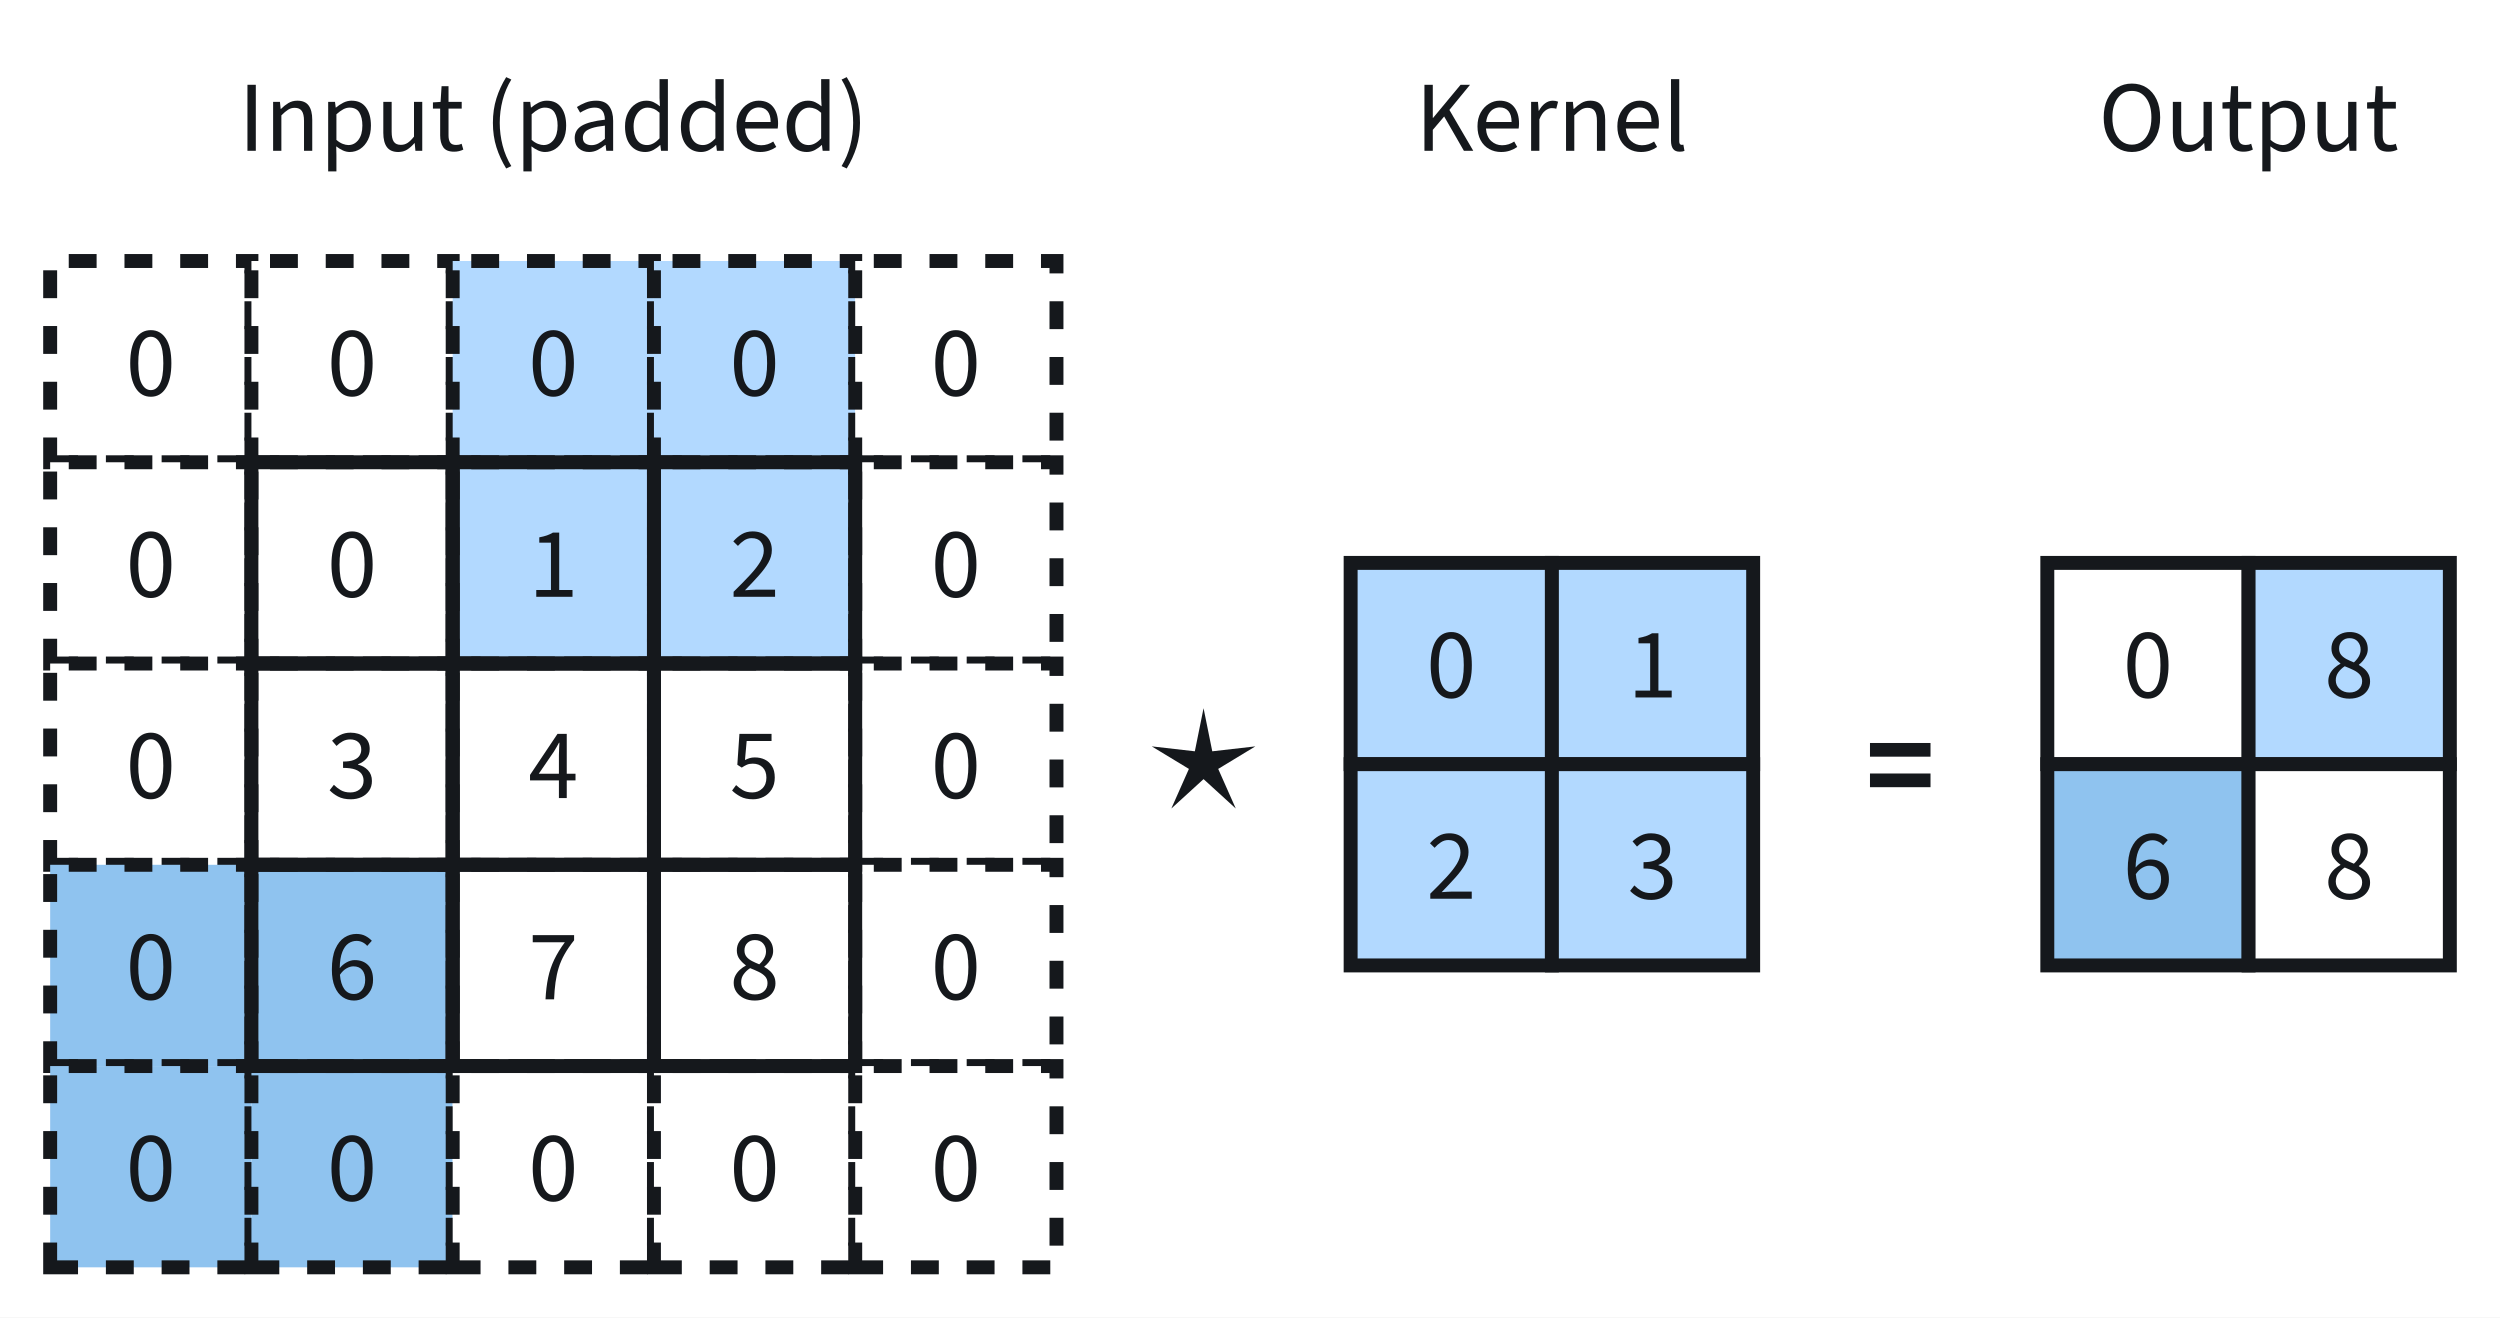
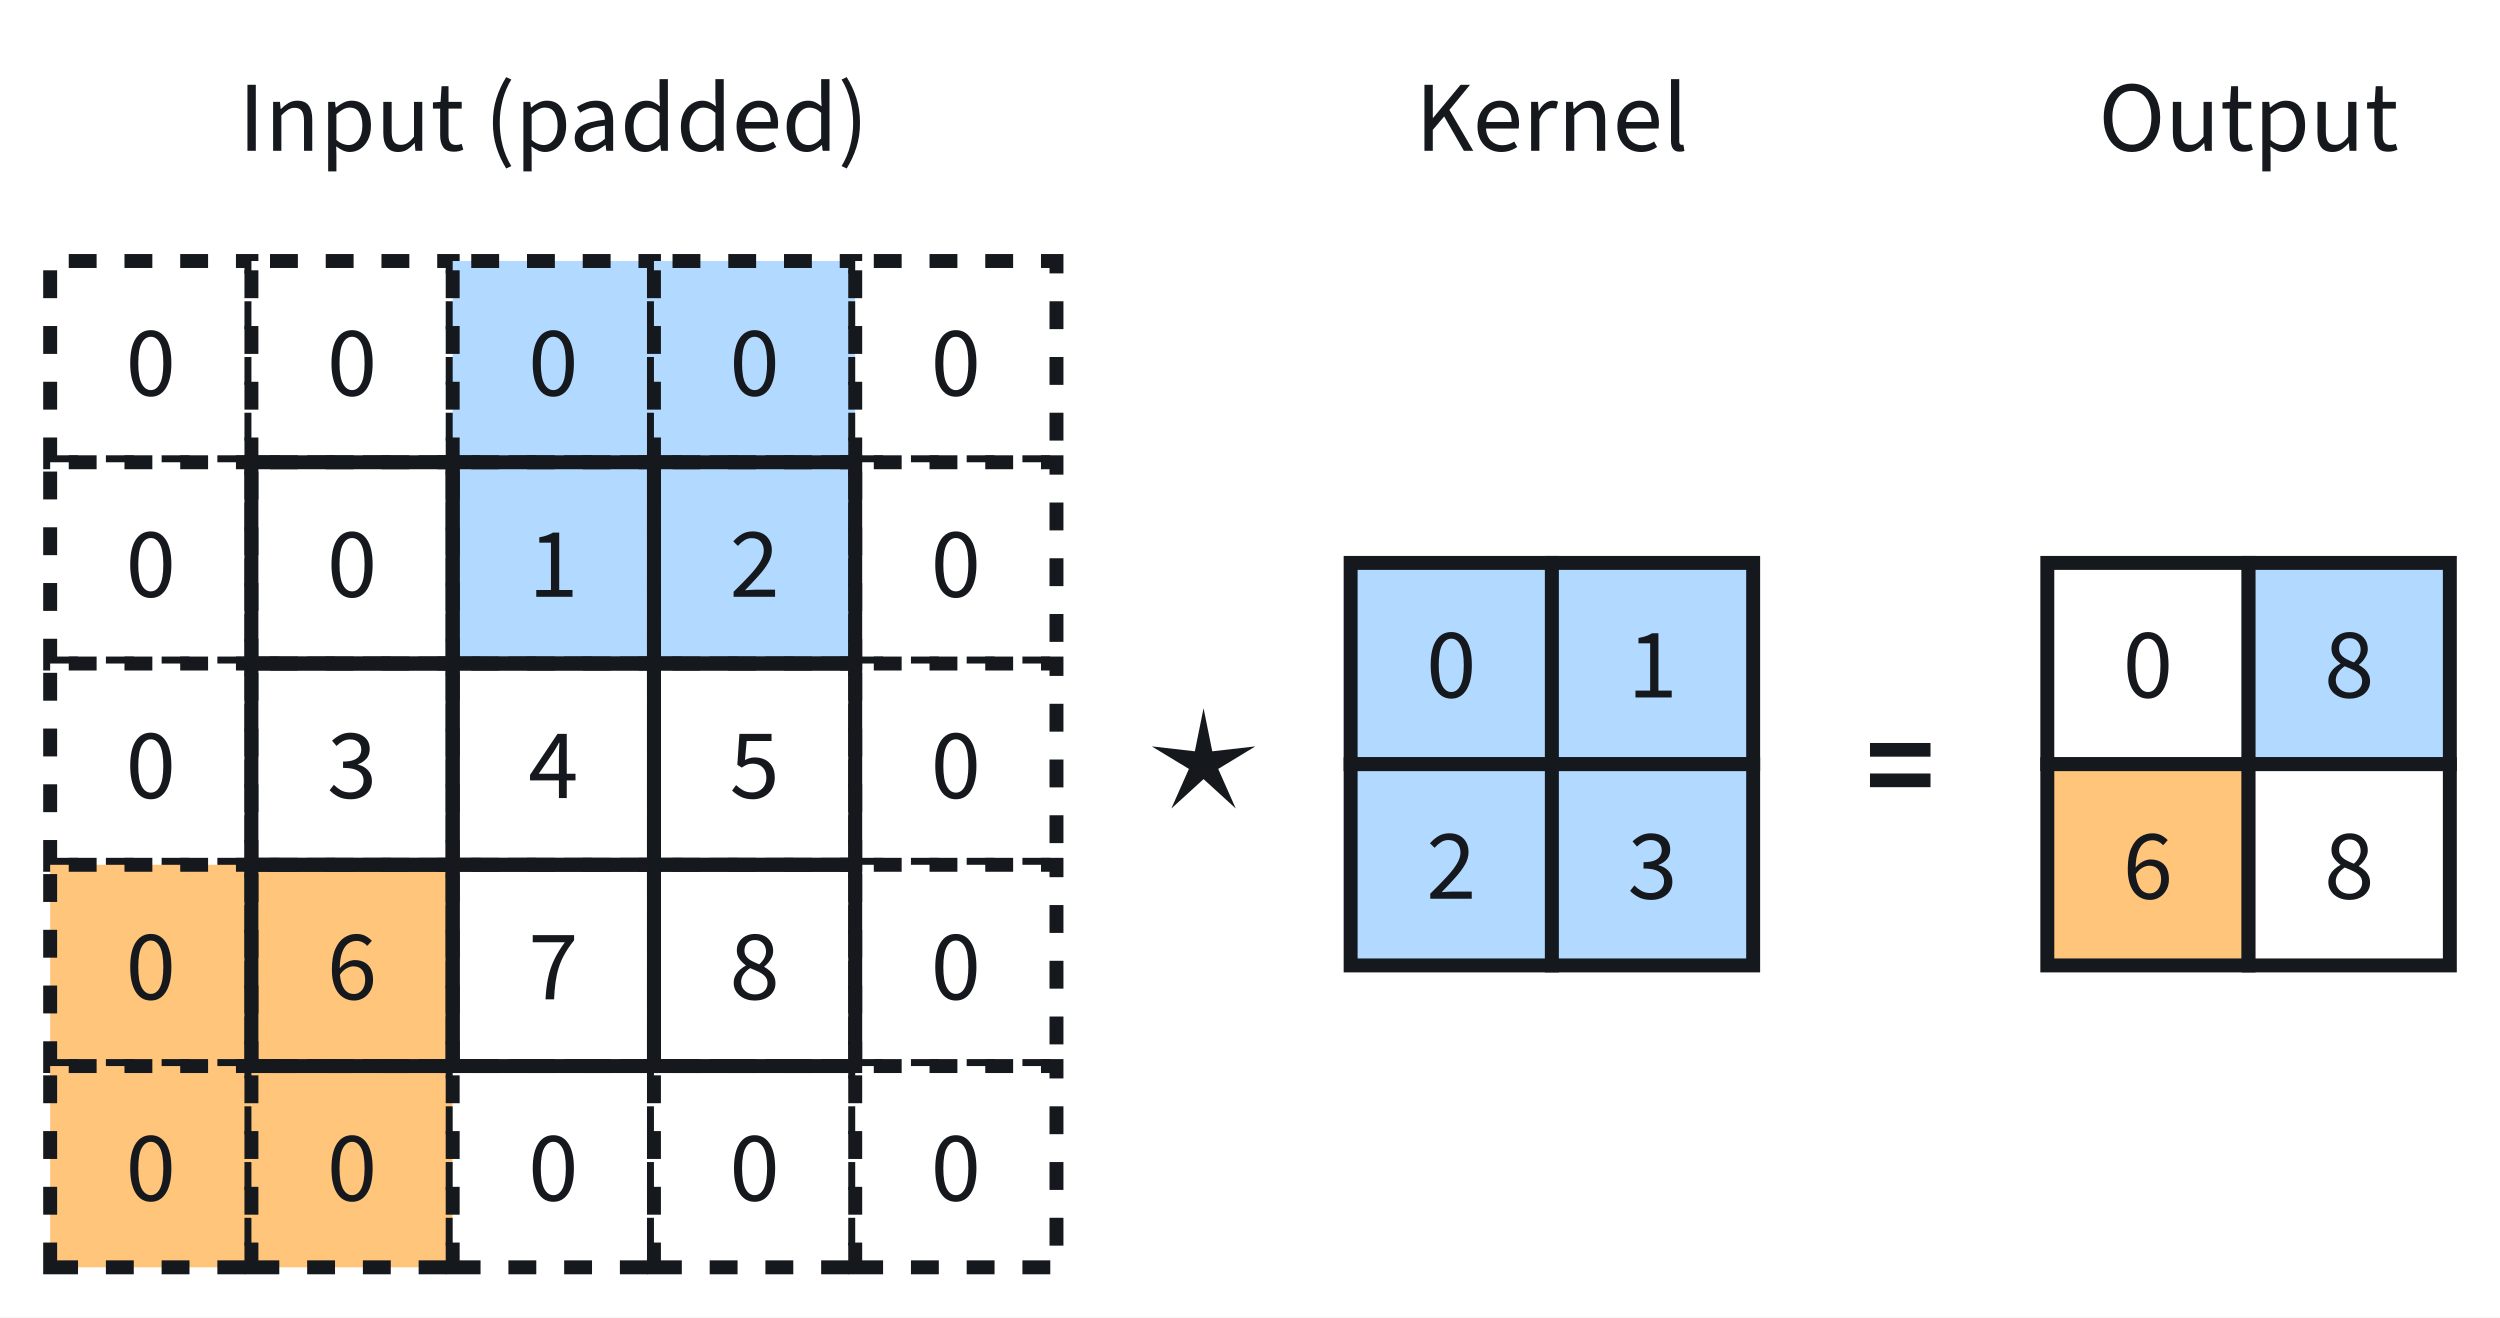
<svg xmlns="http://www.w3.org/2000/svg" xmlns:xlink="http://www.w3.org/1999/xlink" width="322.96pt" height="170.198pt" viewBox="0 0 322.96 170.198" version="1.1">
  <defs>
    <style type="text/css">*{stroke-linejoin: round; stroke-linecap: butt}</style>
  </defs>
  <g id="figure_1">
    <g id="patch_1">
      <path d="M 0 170.198  L 322.96 170.198  L 322.96 0  L 0 0  z " style="fill: #ffffff" />
    </g>
    <g id="axes_1">
      <g id="patch_2">
        <path d="M 6.48 59.718  L 32.48 59.718  L 32.48 33.718  L 6.48 33.718  z " clip-path="url(#p36afa38169)" style="fill: #ffffff; stroke-dasharray: 3.6,3.6; stroke-dashoffset: 0; stroke: #15181c; stroke-width: 1.8; stroke-linejoin: miter" />
      </g>
      <g id="patch_3">
        <path d="M 32.48 59.718  L 58.48 59.718  L 58.48 33.718  L 32.48 33.718  z " clip-path="url(#p36afa38169)" style="fill: #ffffff; stroke-dasharray: 3.6,3.6; stroke-dashoffset: 0; stroke: #15181c; stroke-width: 1.8; stroke-linejoin: miter" />
      </g>
      <g id="patch_4">
        <path d="M 58.48 59.718  L 84.48 59.718  L 84.48 33.718  L 58.48 33.718  z " clip-path="url(#p36afa38169)" style="fill: #b2d9ff; stroke-dasharray: 3.6,3.6; stroke-dashoffset: 0; stroke: #15181c; stroke-width: 1.8; stroke-linejoin: miter" />
      </g>
      <g id="patch_5">
        <path d="M 84.48 59.718  L 110.48 59.718  L 110.48 33.718  L 84.48 33.718  z " clip-path="url(#p36afa38169)" style="fill: #b2d9ff; stroke-dasharray: 3.6,3.6; stroke-dashoffset: 0; stroke: #15181c; stroke-width: 1.8; stroke-linejoin: miter" />
      </g>
      <g id="patch_6">
        <path d="M 110.48 59.718  L 136.48 59.718  L 136.48 33.718  L 110.48 33.718  z " clip-path="url(#p36afa38169)" style="fill: #ffffff; stroke-dasharray: 3.6,3.6; stroke-dashoffset: 0; stroke: #15181c; stroke-width: 1.8; stroke-linejoin: miter" />
      </g>
      <g id="patch_7">
        <path d="M 6.48 85.718  L 32.48 85.718  L 32.48 59.718  L 6.48 59.718  z " clip-path="url(#p36afa38169)" style="fill: #ffffff; stroke-dasharray: 3.6,3.6; stroke-dashoffset: 0; stroke: #15181c; stroke-width: 1.8; stroke-linejoin: miter" />
      </g>
      <g id="patch_8">
        <path d="M 32.48 85.718  L 58.48 85.718  L 58.48 59.718  L 32.48 59.718  z " clip-path="url(#p36afa38169)" style="fill: #ffffff; stroke-dasharray: 3.6,3.6; stroke-dashoffset: 0; stroke: #15181c; stroke-width: 1.8; stroke-linejoin: miter" />
      </g>
      <g id="patch_9">
        <path d="M 58.48 85.718  L 84.48 85.718  L 84.48 59.718  L 58.48 59.718  z " clip-path="url(#p36afa38169)" style="fill: #b2d9ff; stroke-dasharray: 3.6,3.6; stroke-dashoffset: 0; stroke: #15181c; stroke-width: 1.8; stroke-linejoin: miter" />
      </g>
      <g id="patch_10">
        <path d="M 84.48 85.718  L 110.48 85.718  L 110.48 59.718  L 84.48 59.718  z " clip-path="url(#p36afa38169)" style="fill: #b2d9ff; stroke-dasharray: 3.6,3.6; stroke-dashoffset: 0; stroke: #15181c; stroke-width: 1.8; stroke-linejoin: miter" />
      </g>
      <g id="patch_11">
        <path d="M 110.48 85.718  L 136.48 85.718  L 136.48 59.718  L 110.48 59.718  z " clip-path="url(#p36afa38169)" style="fill: #ffffff; stroke-dasharray: 3.6,3.6; stroke-dashoffset: 0; stroke: #15181c; stroke-width: 1.8; stroke-linejoin: miter" />
      </g>
      <g id="patch_12">
        <path d="M 6.48 111.718  L 32.48 111.718  L 32.48 85.718  L 6.48 85.718  z " clip-path="url(#p36afa38169)" style="fill: #ffffff; stroke-dasharray: 3.6,3.6; stroke-dashoffset: 0; stroke: #15181c; stroke-width: 1.8; stroke-linejoin: miter" />
      </g>
      <g id="patch_13">
        <path d="M 32.48 111.718  L 58.48 111.718  L 58.48 85.718  L 32.48 85.718  z " clip-path="url(#p36afa38169)" style="fill: #ffffff; stroke-dasharray: 3.6,3.6; stroke-dashoffset: 0; stroke: #15181c; stroke-width: 1.8; stroke-linejoin: miter" />
      </g>
      <g id="patch_14">
        <path d="M 58.48 111.718  L 84.48 111.718  L 84.48 85.718  L 58.48 85.718  z " clip-path="url(#p36afa38169)" style="fill: #ffffff; stroke-dasharray: 3.6,3.6; stroke-dashoffset: 0; stroke: #15181c; stroke-width: 1.8; stroke-linejoin: miter" />
      </g>
      <g id="patch_15">
        <path d="M 84.48 111.718  L 110.48 111.718  L 110.48 85.718  L 84.48 85.718  z " clip-path="url(#p36afa38169)" style="fill: #ffffff; stroke-dasharray: 3.6,3.6; stroke-dashoffset: 0; stroke: #15181c; stroke-width: 1.8; stroke-linejoin: miter" />
      </g>
      <g id="patch_16">
        <path d="M 110.48 111.718  L 136.48 111.718  L 136.48 85.718  L 110.48 85.718  z " clip-path="url(#p36afa38169)" style="fill: #ffffff; stroke-dasharray: 3.6,3.6; stroke-dashoffset: 0; stroke: #15181c; stroke-width: 1.8; stroke-linejoin: miter" />
      </g>
      <g id="patch_17">
-         <path d="M 6.48 137.718  L 32.48 137.718  L 32.48 111.718  L 6.48 111.718  z " clip-path="url(#p36afa38169)" style="fill: #8fc3ef; stroke-dasharray: 3.6,3.6; stroke-dashoffset: 0; stroke: #15181c; stroke-width: 1.8; stroke-linejoin: miter" />
+         <path d="M 6.48 137.718  L 32.48 137.718  L 32.48 111.718  L 6.48 111.718  z " clip-path="url(#p36afa38169)" style="fill: #ffc57a; stroke-dasharray: 3.6,3.6; stroke-dashoffset: 0; stroke: #15181c; stroke-width: 1.8; stroke-linejoin: miter" />
      </g>
      <g id="patch_18">
-         <path d="M 32.48 137.718  L 58.48 137.718  L 58.48 111.718  L 32.48 111.718  z " clip-path="url(#p36afa38169)" style="fill: #8fc3ef; stroke-dasharray: 3.6,3.6; stroke-dashoffset: 0; stroke: #15181c; stroke-width: 1.8; stroke-linejoin: miter" />
+         <path d="M 32.48 137.718  L 58.48 137.718  L 58.48 111.718  L 32.48 111.718  z " clip-path="url(#p36afa38169)" style="fill: #ffc57a; stroke-dasharray: 3.6,3.6; stroke-dashoffset: 0; stroke: #15181c; stroke-width: 1.8; stroke-linejoin: miter" />
      </g>
      <g id="patch_19">
        <path d="M 58.48 137.718  L 84.48 137.718  L 84.48 111.718  L 58.48 111.718  z " clip-path="url(#p36afa38169)" style="fill: #ffffff; stroke-dasharray: 3.6,3.6; stroke-dashoffset: 0; stroke: #15181c; stroke-width: 1.8; stroke-linejoin: miter" />
      </g>
      <g id="patch_20">
        <path d="M 84.48 137.718  L 110.48 137.718  L 110.48 111.718  L 84.48 111.718  z " clip-path="url(#p36afa38169)" style="fill: #ffffff; stroke-dasharray: 3.6,3.6; stroke-dashoffset: 0; stroke: #15181c; stroke-width: 1.8; stroke-linejoin: miter" />
      </g>
      <g id="patch_21">
        <path d="M 110.48 137.718  L 136.48 137.718  L 136.48 111.718  L 110.48 111.718  z " clip-path="url(#p36afa38169)" style="fill: #ffffff; stroke-dasharray: 3.6,3.6; stroke-dashoffset: 0; stroke: #15181c; stroke-width: 1.8; stroke-linejoin: miter" />
      </g>
      <g id="patch_22">
-         <path d="M 6.48 163.718  L 32.48 163.718  L 32.48 137.718  L 6.48 137.718  z " clip-path="url(#p36afa38169)" style="fill: #8fc3ef; stroke-dasharray: 3.6,3.6; stroke-dashoffset: 0; stroke: #15181c; stroke-width: 1.8; stroke-linejoin: miter" />
+         <path d="M 6.48 163.718  L 32.48 163.718  L 32.48 137.718  L 6.48 137.718  z " clip-path="url(#p36afa38169)" style="fill: #ffc57a; stroke-dasharray: 3.6,3.6; stroke-dashoffset: 0; stroke: #15181c; stroke-width: 1.8; stroke-linejoin: miter" />
      </g>
      <g id="patch_23">
-         <path d="M 32.48 163.718  L 58.48 163.718  L 58.48 137.718  L 32.48 137.718  z " clip-path="url(#p36afa38169)" style="fill: #8fc3ef; stroke-dasharray: 3.6,3.6; stroke-dashoffset: 0; stroke: #15181c; stroke-width: 1.8; stroke-linejoin: miter" />
+         <path d="M 32.48 163.718  L 58.48 163.718  L 58.48 137.718  L 32.48 137.718  z " clip-path="url(#p36afa38169)" style="fill: #ffc57a; stroke-dasharray: 3.6,3.6; stroke-dashoffset: 0; stroke: #15181c; stroke-width: 1.8; stroke-linejoin: miter" />
      </g>
      <g id="patch_24">
        <path d="M 58.48 163.718  L 84.48 163.718  L 84.48 137.718  L 58.48 137.718  z " clip-path="url(#p36afa38169)" style="fill: #ffffff; stroke-dasharray: 3.6,3.6; stroke-dashoffset: 0; stroke: #15181c; stroke-width: 1.8; stroke-linejoin: miter" />
      </g>
      <g id="patch_25">
        <path d="M 84.48 163.718  L 110.48 163.718  L 110.48 137.718  L 84.48 137.718  z " clip-path="url(#p36afa38169)" style="fill: #ffffff; stroke-dasharray: 3.6,3.6; stroke-dashoffset: 0; stroke: #15181c; stroke-width: 1.8; stroke-linejoin: miter" />
      </g>
      <g id="patch_26">
        <path d="M 110.48 163.718  L 136.48 163.718  L 136.48 137.718  L 110.48 137.718  z " clip-path="url(#p36afa38169)" style="fill: #ffffff; stroke-dasharray: 3.6,3.6; stroke-dashoffset: 0; stroke: #15181c; stroke-width: 1.8; stroke-linejoin: miter" />
      </g>
      <g id="patch_27">
        <path d="M 32.48 85.718  L 58.48 85.718  L 58.48 59.718  L 32.48 59.718  L 32.48 85.718  z " clip-path="url(#p36afa38169)" style="fill: none; stroke: #15181c; stroke-width: 1.8; stroke-linejoin: miter" />
      </g>
      <g id="patch_28">
        <path d="M 58.48 85.718  L 84.48 85.718  L 84.48 59.718  L 58.48 59.718  L 58.48 85.718  z " clip-path="url(#p36afa38169)" style="fill: none; stroke: #15181c; stroke-width: 1.8; stroke-linejoin: miter" />
      </g>
      <g id="patch_29">
        <path d="M 84.48 85.718  L 110.48 85.718  L 110.48 59.718  L 84.48 59.718  L 84.48 85.718  z " clip-path="url(#p36afa38169)" style="fill: none; stroke: #15181c; stroke-width: 1.8; stroke-linejoin: miter" />
      </g>
      <g id="patch_30">
        <path d="M 32.48 111.718  L 58.48 111.718  L 58.48 85.718  L 32.48 85.718  L 32.48 111.718  z " clip-path="url(#p36afa38169)" style="fill: none; stroke: #15181c; stroke-width: 1.8; stroke-linejoin: miter" />
      </g>
      <g id="patch_31">
        <path d="M 58.48 111.718  L 84.48 111.718  L 84.48 85.718  L 58.48 85.718  L 58.48 111.718  z " clip-path="url(#p36afa38169)" style="fill: none; stroke: #15181c; stroke-width: 1.8; stroke-linejoin: miter" />
      </g>
      <g id="patch_32">
        <path d="M 84.48 111.718  L 110.48 111.718  L 110.48 85.718  L 84.48 85.718  L 84.48 111.718  z " clip-path="url(#p36afa38169)" style="fill: none; stroke: #15181c; stroke-width: 1.8; stroke-linejoin: miter" />
      </g>
      <g id="patch_33">
        <path d="M 32.48 137.718  L 58.48 137.718  L 58.48 111.718  L 32.48 111.718  L 32.48 137.718  z " clip-path="url(#p36afa38169)" style="fill: none; stroke: #15181c; stroke-width: 1.8; stroke-linejoin: miter" />
      </g>
      <g id="patch_34">
        <path d="M 58.48 137.718  L 84.48 137.718  L 84.48 111.718  L 58.48 111.718  L 58.48 137.718  z " clip-path="url(#p36afa38169)" style="fill: none; stroke: #15181c; stroke-width: 1.8; stroke-linejoin: miter" />
      </g>
      <g id="patch_35">
        <path d="M 84.48 137.718  L 110.48 137.718  L 110.48 111.718  L 84.48 111.718  L 84.48 137.718  z " clip-path="url(#p36afa38169)" style="fill: none; stroke: #15181c; stroke-width: 1.8; stroke-linejoin: miter" />
      </g>
      <g id="patch_36">
        <path d="M 174.48 98.718  L 200.48 98.718  L 200.48 72.718  L 174.48 72.718  z " clip-path="url(#p36afa38169)" style="fill: #b2d9ff; stroke: #15181c; stroke-width: 1.8; stroke-linejoin: miter" />
      </g>
      <g id="patch_37">
        <path d="M 200.48 98.718  L 226.48 98.718  L 226.48 72.718  L 200.48 72.718  z " clip-path="url(#p36afa38169)" style="fill: #b2d9ff; stroke: #15181c; stroke-width: 1.8; stroke-linejoin: miter" />
      </g>
      <g id="patch_38">
        <path d="M 174.48 124.718  L 200.48 124.718  L 200.48 98.718  L 174.48 98.718  z " clip-path="url(#p36afa38169)" style="fill: #b2d9ff; stroke: #15181c; stroke-width: 1.8; stroke-linejoin: miter" />
      </g>
      <g id="patch_39">
        <path d="M 200.48 124.718  L 226.48 124.718  L 226.48 98.718  L 200.48 98.718  z " clip-path="url(#p36afa38169)" style="fill: #b2d9ff; stroke: #15181c; stroke-width: 1.8; stroke-linejoin: miter" />
      </g>
      <g id="patch_40">
        <path d="M 264.48 98.718  L 290.48 98.718  L 290.48 72.718  L 264.48 72.718  z " clip-path="url(#p36afa38169)" style="fill: #ffffff; stroke: #15181c; stroke-width: 1.8; stroke-linejoin: miter" />
      </g>
      <g id="patch_41">
        <path d="M 290.48 98.718  L 316.48 98.718  L 316.48 72.718  L 290.48 72.718  z " clip-path="url(#p36afa38169)" style="fill: #b2d9ff; stroke: #15181c; stroke-width: 1.8; stroke-linejoin: miter" />
      </g>
      <g id="patch_42">
-         <path d="M 264.48 124.718  L 290.48 124.718  L 290.48 98.718  L 264.48 98.718  z " clip-path="url(#p36afa38169)" style="fill: #8fc3ef; stroke: #15181c; stroke-width: 1.8; stroke-linejoin: miter" />
+         <path d="M 264.48 124.718  L 290.48 124.718  L 290.48 98.718  L 264.48 98.718  z " clip-path="url(#p36afa38169)" style="fill: #ffc57a; stroke: #15181c; stroke-width: 1.8; stroke-linejoin: miter" />
      </g>
      <g id="patch_43">
        <path d="M 290.48 124.718  L 316.48 124.718  L 316.48 98.718  L 290.48 98.718  z " clip-path="url(#p36afa38169)" style="fill: #ffffff; stroke: #15181c; stroke-width: 1.8; stroke-linejoin: miter" />
      </g>
      <g id="text_1">
        <g style="fill: #15181c" transform="translate(16.2493 51.099) scale(0.13 -0.13)">
          <defs>
            <path id="SourceSans3-Regular-535" d="M 1594 -77  Q 979 -77 630 476  Q 282 1030 282 2054  Q 282 3085 630 3622  Q 979 4160 1594 4160  Q 2202 4160 2550 3622  Q 2899 3085 2899 2054  Q 2899 1030 2550 476  Q 2202 -77 1594 -77  z M 1594 346  Q 1952 346 2169 752  Q 2387 1158 2387 2054  Q 2387 2950 2169 3344  Q 1952 3738 1594 3738  Q 1235 3738 1014 3344  Q 794 2950 794 2054  Q 794 1158 1014 752  Q 1235 346 1594 346  z " transform="scale(0.015625)" />
          </defs>
          <use xlink:href="#SourceSans3-Regular-535" />
        </g>
      </g>
      <g id="text_2">
        <g style="fill: #15181c" transform="translate(42.2493 51.099) scale(0.13 -0.13)">
          <use xlink:href="#SourceSans3-Regular-535" />
        </g>
      </g>
      <g id="text_3">
        <g style="fill: #15181c" transform="translate(68.2493 51.099) scale(0.13 -0.13)">
          <use xlink:href="#SourceSans3-Regular-535" />
        </g>
      </g>
      <g id="text_4">
        <g style="fill: #15181c" transform="translate(94.2493 51.099) scale(0.13 -0.13)">
          <use xlink:href="#SourceSans3-Regular-535" />
        </g>
      </g>
      <g id="text_5">
        <g style="fill: #15181c" transform="translate(120.2493 51.099) scale(0.13 -0.13)">
          <use xlink:href="#SourceSans3-Regular-535" />
        </g>
      </g>
      <g id="text_6">
        <g style="fill: #15181c" transform="translate(16.2493 77.099) scale(0.13 -0.13)">
          <use xlink:href="#SourceSans3-Regular-535" />
        </g>
      </g>
      <g id="text_7">
        <g style="fill: #15181c" transform="translate(42.2493 77.099) scale(0.13 -0.13)">
          <use xlink:href="#SourceSans3-Regular-535" />
        </g>
      </g>
      <g id="text_8">
        <g style="fill: #15181c" transform="translate(68.2493 77.099) scale(0.13 -0.13)">
          <defs>
            <path id="SourceSans3-Regular-536" d="M 506 0  L 506 435  L 1440 435  L 1440 3443  L 698 3443  L 698 3782  Q 979 3834 1187 3907  Q 1395 3981 1562 4083  L 1965 4083  L 1965 435  L 2810 435  L 2810 0  L 506 0  z " transform="scale(0.015625)" />
          </defs>
          <use xlink:href="#SourceSans3-Regular-536" />
        </g>
      </g>
      <g id="text_9">
        <g style="fill: #15181c" transform="translate(94.2493 77.099) scale(0.13 -0.13)">
          <defs>
            <path id="SourceSans3-Regular-537" d="M 256 0  L 256 320  Q 870 922 1299 1386  Q 1728 1850 1952 2227  Q 2176 2605 2176 2931  Q 2176 3283 1984 3507  Q 1792 3731 1402 3731  Q 1146 3731 928 3587  Q 710 3443 531 3238  L 237 3526  Q 493 3814 784 3987  Q 1075 4160 1466 4160  Q 2035 4160 2361 3830  Q 2688 3501 2688 2963  Q 2688 2566 2467 2176  Q 2246 1786 1862 1357  Q 1478 928 979 416  Q 1146 429 1325 441  Q 1504 454 1664 454  L 2893 454  L 2893 0  L 256 0  z " transform="scale(0.015625)" />
          </defs>
          <use xlink:href="#SourceSans3-Regular-537" />
        </g>
      </g>
      <g id="text_10">
        <g style="fill: #15181c" transform="translate(120.2493 77.099) scale(0.13 -0.13)">
          <use xlink:href="#SourceSans3-Regular-535" />
        </g>
      </g>
      <g id="text_11">
        <g style="fill: #15181c" transform="translate(16.2493 103.099) scale(0.13 -0.13)">
          <use xlink:href="#SourceSans3-Regular-535" />
        </g>
      </g>
      <g id="text_12">
        <g style="fill: #15181c" transform="translate(42.2493 103.099) scale(0.13 -0.13)">
          <defs>
            <path id="SourceSans3-Regular-538" d="M 1510 -77  Q 1024 -77 697 99  Q 371 275 166 499  L 435 845  Q 621 653 870 505  Q 1120 358 1478 358  Q 1850 358 2086 563  Q 2323 768 2323 1107  Q 2323 1350 2198 1532  Q 2074 1715 1789 1817  Q 1504 1920 1018 1920  L 1018 2323  Q 1453 2323 1705 2425  Q 1958 2528 2067 2701  Q 2176 2874 2176 3085  Q 2176 3386 1987 3558  Q 1798 3731 1472 3731  Q 1216 3731 1001 3616  Q 787 3501 602 3315  L 320 3648  Q 557 3872 845 4016  Q 1133 4160 1491 4160  Q 2022 4160 2368 3888  Q 2714 3616 2714 3123  Q 2714 2752 2509 2515  Q 2304 2278 1971 2150  L 1971 2125  Q 2342 2042 2598 1776  Q 2854 1510 2854 1088  Q 2854 730 2675 467  Q 2496 205 2192 64  Q 1888 -77 1510 -77  z " transform="scale(0.015625)" />
          </defs>
          <use xlink:href="#SourceSans3-Regular-538" />
        </g>
      </g>
      <g id="text_13">
        <g style="fill: #15181c" transform="translate(68.2493 103.099) scale(0.13 -0.13)">
          <defs>
            <path id="SourceSans3-Regular-539" d="M 666 1549  L 1946 1549  L 1946 2733  Q 1946 2899 1958 3129  Q 1971 3360 1978 3520  L 1952 3520  Q 1875 3373 1792 3232  Q 1709 3091 1619 2944  L 666 1549  z M 1946 0  L 1946 1126  L 109 1126  L 109 1472  L 1856 4083  L 2445 4083  L 2445 1549  L 3002 1549  L 3002 1126  L 2445 1126  L 2445 0  L 1946 0  z " transform="scale(0.015625)" />
          </defs>
          <use xlink:href="#SourceSans3-Regular-539" />
        </g>
      </g>
      <g id="text_14">
        <g style="fill: #15181c" transform="translate(94.2493 103.099) scale(0.13 -0.13)">
          <defs>
            <path id="SourceSans3-Regular-53a" d="M 1498 -77  Q 1011 -77 691 96  Q 371 269 160 480  L 416 826  Q 602 646 845 502  Q 1088 358 1446 358  Q 1824 358 2083 611  Q 2342 864 2342 1293  Q 2342 1715 2105 1952  Q 1869 2189 1472 2189  Q 1261 2189 1110 2125  Q 960 2061 774 1939  L 493 2118  L 627 4083  L 2669 4083  L 2669 3629  L 1088 3629  L 979 2419  Q 1126 2496 1273 2541  Q 1421 2586 1606 2586  Q 1958 2586 2243 2448  Q 2528 2310 2701 2028  Q 2874 1747 2874 1306  Q 2874 864 2678 553  Q 2483 243 2169 83  Q 1856 -77 1498 -77  z " transform="scale(0.015625)" />
          </defs>
          <use xlink:href="#SourceSans3-Regular-53a" />
        </g>
      </g>
      <g id="text_15">
        <g style="fill: #15181c" transform="translate(120.2493 103.099) scale(0.13 -0.13)">
          <use xlink:href="#SourceSans3-Regular-535" />
        </g>
      </g>
      <g id="text_16">
        <g style="fill: #15181c" transform="translate(16.2493 129.099) scale(0.13 -0.13)">
          <use xlink:href="#SourceSans3-Regular-535" />
        </g>
      </g>
      <g id="text_17">
        <g style="fill: #15181c" transform="translate(42.2493 129.099) scale(0.13 -0.13)">
          <defs>
            <path id="SourceSans3-Regular-53b" d="M 1670 2099  Q 1472 2099 1241 1971  Q 1011 1843 819 1562  Q 870 966 1097 652  Q 1325 339 1715 339  Q 2016 339 2221 585  Q 2426 832 2426 1235  Q 2426 1632 2237 1865  Q 2048 2099 1670 2099  z M 1715 -77  Q 1318 -77 998 140  Q 678 358 492 796  Q 307 1235 307 1888  Q 307 2707 528 3206  Q 749 3706 1104 3933  Q 1459 4160 1862 4160  Q 2195 4160 2435 4035  Q 2675 3910 2848 3725  L 2554 3398  Q 2432 3546 2253 3632  Q 2074 3718 1882 3718  Q 1594 3718 1357 3555  Q 1120 3392 969 3011  Q 819 2630 806 1984  Q 998 2221 1254 2358  Q 1510 2496 1760 2496  Q 2291 2496 2608 2179  Q 2925 1862 2925 1235  Q 2925 845 2758 550  Q 2592 256 2320 89  Q 2048 -77 1715 -77  z " transform="scale(0.015625)" />
          </defs>
          <use xlink:href="#SourceSans3-Regular-53b" />
        </g>
      </g>
      <g id="text_18">
        <g style="fill: #15181c" transform="translate(68.2493 129.099) scale(0.13 -0.13)">
          <defs>
            <path id="SourceSans3-Regular-53c" d="M 1094 0  Q 1133 768 1261 1376  Q 1389 1984 1648 2525  Q 1907 3066 2323 3629  L 282 3629  L 282 4083  L 2912 4083  L 2912 3757  Q 2541 3290 2304 2867  Q 2067 2445 1932 2009  Q 1798 1574 1731 1084  Q 1664 595 1638 0  L 1094 0  z " transform="scale(0.015625)" />
          </defs>
          <use xlink:href="#SourceSans3-Regular-53c" />
        </g>
      </g>
      <g id="text_19">
        <g style="fill: #15181c" transform="translate(94.2493 129.099) scale(0.13 -0.13)">
          <defs>
            <path id="SourceSans3-Regular-53d" d="M 1600 -77  Q 1216 -77 915 67  Q 614 211 438 467  Q 262 723 262 1043  Q 262 1312 374 1520  Q 486 1728 662 1885  Q 838 2042 1030 2144  L 1030 2170  Q 806 2330 633 2560  Q 461 2790 461 3110  Q 461 3424 614 3661  Q 768 3898 1030 4029  Q 1293 4160 1619 4160  Q 2150 4160 2460 3853  Q 2771 3546 2771 3072  Q 2771 2861 2681 2672  Q 2592 2483 2464 2332  Q 2336 2182 2208 2086  L 2208 2061  Q 2394 1958 2554 1817  Q 2714 1677 2816 1481  Q 2918 1286 2918 1011  Q 2918 710 2755 460  Q 2592 211 2294 67  Q 1997 -77 1600 -77  z M 1888 2227  Q 2093 2413 2205 2617  Q 2317 2822 2317 3046  Q 2317 3347 2131 3558  Q 1946 3770 1606 3770  Q 1325 3770 1136 3590  Q 947 3411 947 3110  Q 947 2867 1078 2707  Q 1210 2547 1427 2435  Q 1645 2323 1888 2227  z M 1613 314  Q 1971 314 2192 515  Q 2413 717 2413 1030  Q 2413 1293 2259 1459  Q 2106 1626 1853 1747  Q 1600 1869 1306 1984  Q 1062 1824 899 1600  Q 736 1376 736 1094  Q 736 755 989 534  Q 1242 314 1613 314  z " transform="scale(0.015625)" />
          </defs>
          <use xlink:href="#SourceSans3-Regular-53d" />
        </g>
      </g>
      <g id="text_20">
        <g style="fill: #15181c" transform="translate(120.2493 129.099) scale(0.13 -0.13)">
          <use xlink:href="#SourceSans3-Regular-535" />
        </g>
      </g>
      <g id="text_21">
        <g style="fill: #15181c" transform="translate(16.2493 155.099) scale(0.13 -0.13)">
          <use xlink:href="#SourceSans3-Regular-535" />
        </g>
      </g>
      <g id="text_22">
        <g style="fill: #15181c" transform="translate(42.2493 155.099) scale(0.13 -0.13)">
          <use xlink:href="#SourceSans3-Regular-535" />
        </g>
      </g>
      <g id="text_23">
        <g style="fill: #15181c" transform="translate(68.2493 155.099) scale(0.13 -0.13)">
          <use xlink:href="#SourceSans3-Regular-535" />
        </g>
      </g>
      <g id="text_24">
        <g style="fill: #15181c" transform="translate(94.2493 155.099) scale(0.13 -0.13)">
          <use xlink:href="#SourceSans3-Regular-535" />
        </g>
      </g>
      <g id="text_25">
        <g style="fill: #15181c" transform="translate(120.2493 155.099) scale(0.13 -0.13)">
          <use xlink:href="#SourceSans3-Regular-535" />
        </g>
      </g>
      <g id="text_26">
        <g style="fill: #15181c" transform="translate(30.79711 19.48) scale(0.13 -0.13)">
          <defs>
            <path id="SourceSans3-Regular-a" d="M 576 0  L 576 4198  L 1107 4198  L 1107 0  L 576 0  z " transform="scale(0.015625)" />
            <path id="SourceSans3-Regular-29" d="M 525 0  L 525 3110  L 960 3110  L 1005 2662  L 1024 2662  Q 1248 2886 1497 3036  Q 1747 3187 2067 3187  Q 2560 3187 2787 2876  Q 3014 2566 3014 1971  L 3014 0  L 2490 0  L 2490 1901  Q 2490 2336 2349 2534  Q 2208 2733 1901 2733  Q 1664 2733 1475 2611  Q 1286 2490 1050 2253  L 1050 0  L 525 0  z " transform="scale(0.015625)" />
            <path id="SourceSans3-Regular-2b" d="M 525 -1312  L 525 3110  L 960 3110  L 1005 2752  L 1024 2752  Q 1235 2931 1488 3059  Q 1741 3187 2016 3187  Q 2618 3187 2931 2755  Q 3245 2323 3245 1600  Q 3245 1075 3056 697  Q 2867 320 2563 121  Q 2259 -77 1901 -77  Q 1683 -77 1468 19  Q 1254 115 1037 282  L 1050 -262  L 1050 -1312  L 525 -1312  z M 1811 365  Q 2195 365 2448 694  Q 2701 1024 2701 1600  Q 2701 2112 2512 2429  Q 2323 2746 1882 2746  Q 1683 2746 1481 2637  Q 1280 2528 1050 2323  L 1050 691  Q 1261 512 1459 438  Q 1658 365 1811 365  z " transform="scale(0.015625)" />
            <path id="SourceSans3-Regular-30" d="M 1434 -77  Q 941 -77 710 233  Q 480 544 480 1139  L 480 3110  L 1011 3110  L 1011 1210  Q 1011 774 1148 576  Q 1286 378 1594 378  Q 1837 378 2025 502  Q 2214 627 2432 902  L 2432 3110  L 2957 3110  L 2957 0  L 2522 0  L 2477 486  L 2458 486  Q 2240 230 1997 76  Q 1754 -77 1434 -77  z " transform="scale(0.015625)" />
            <path id="SourceSans3-Regular-2f" d="M 1504 -58  Q 1005 -58 809 227  Q 614 512 614 979  L 614 2682  L 154 2682  L 154 3078  L 640 3110  L 704 4109  L 1146 4109  L 1146 3110  L 1984 3110  L 1984 2682  L 1146 2682  L 1146 966  Q 1146 685 1251 528  Q 1357 371 1626 371  Q 1709 371 1798 387  Q 1888 403 1978 448  L 2086 77  Q 1965 13 1814 -22  Q 1664 -58 1504 -58  z " transform="scale(0.015625)" />
            <path id="SourceSans3-Regular-1" transform="scale(0.015625)" />
            <path id="SourceSans3-Regular-5a2" d="M 1370 -1126  Q 973 -480 749 227  Q 525 934 525 1779  Q 525 2624 749 3334  Q 973 4045 1370 4685  L 1696 4531  Q 1325 3923 1142 3216  Q 960 2509 960 1779  Q 960 1050 1142 342  Q 1325 -365 1696 -973  L 1370 -1126  z " transform="scale(0.015625)" />
            <path id="SourceSans3-Regular-1c" d="M 1242 -77  Q 851 -77 588 153  Q 326 384 326 806  Q 326 1331 787 1600  Q 1248 1869 2246 1978  Q 2246 2176 2188 2349  Q 2131 2522 1993 2634  Q 1856 2746 1600 2746  Q 1331 2746 1094 2643  Q 858 2541 672 2426  L 467 2784  Q 685 2931 1001 3059  Q 1318 3187 1690 3187  Q 2259 3187 2515 2838  Q 2771 2490 2771 1907  L 2771 0  L 2336 0  L 2291 371  L 2272 371  Q 2042 186 1789 54  Q 1536 -77 1242 -77  z M 1389 358  Q 1613 358 1817 460  Q 2022 563 2246 762  L 2246 1600  Q 1722 1542 1414 1440  Q 1107 1338 976 1190  Q 845 1043 845 838  Q 845 582 1005 470  Q 1165 358 1389 358  z " transform="scale(0.015625)" />
            <path id="SourceSans3-Regular-1f" d="M 1587 -77  Q 1005 -77 653 348  Q 301 774 301 1549  Q 301 2054 489 2422  Q 678 2790 988 2988  Q 1299 3187 1651 3187  Q 1920 3187 2118 3091  Q 2317 2995 2522 2829  L 2496 3360  L 2496 4557  L 3027 4557  L 3027 0  L 2592 0  L 2547 365  L 2528 365  Q 2349 186 2105 54  Q 1862 -77 1587 -77  z M 1702 365  Q 2112 365 2496 794  L 2496 2419  Q 2298 2598 2115 2672  Q 1933 2746 1741 2746  Q 1491 2746 1289 2595  Q 1088 2445 966 2179  Q 845 1914 845 1555  Q 845 998 1069 681  Q 1293 365 1702 365  z " transform="scale(0.015625)" />
            <path id="SourceSans3-Regular-20" d="M 1702 2758  Q 1510 2758 1328 2665  Q 1146 2573 1014 2368  Q 883 2163 838 1830  L 2458 1830  Q 2458 2285 2259 2521  Q 2061 2758 1702 2758  z M 1786 -77  Q 1370 -77 1027 115  Q 685 307 486 675  Q 288 1043 288 1555  Q 288 2061 489 2425  Q 691 2790 1014 2988  Q 1338 3187 1696 3187  Q 2298 3187 2614 2790  Q 2931 2394 2931 1728  Q 2931 1645 2924 1568  Q 2918 1491 2906 1414  L 826 1414  Q 864 890 1161 621  Q 1459 352 1850 352  Q 2074 352 2269 416  Q 2464 480 2624 589  L 2816 243  Q 2611 102 2358 12  Q 2106 -77 1786 -77  z " transform="scale(0.015625)" />
            <path id="SourceSans3-Regular-5a3" d="M 570 -1126  L 243 -973  Q 614 -365 796 342  Q 979 1050 979 1779  Q 979 2509 796 3216  Q 614 3923 243 4531  L 570 4685  Q 966 4045 1190 3334  Q 1414 2624 1414 1779  Q 1414 934 1190 227  Q 966 -480 570 -1126  z " transform="scale(0.015625)" />
          </defs>
          <use xlink:href="#SourceSans3-Regular-a" />
          <use xlink:href="#SourceSans3-Regular-29" transform="translate(26.29688 0)" />
          <use xlink:href="#SourceSans3-Regular-2b" transform="translate(81 0)" />
          <use xlink:href="#SourceSans3-Regular-30" transform="translate(136.5 0)" />
          <use xlink:href="#SourceSans3-Regular-2f" transform="translate(190.9062 0)" />
          <use xlink:href="#SourceSans3-Regular-1" transform="translate(224.7031 0)" />
          <use xlink:href="#SourceSans3-Regular-5a2" transform="translate(244.7031 0)" />
          <use xlink:href="#SourceSans3-Regular-2b" transform="translate(275 0)" />
          <use xlink:href="#SourceSans3-Regular-1c" transform="translate(329.0938 0)" />
          <use xlink:href="#SourceSans3-Regular-1f" transform="translate(379.5 0)" />
          <use xlink:href="#SourceSans3-Regular-1f" transform="translate(435 0)" />
          <use xlink:href="#SourceSans3-Regular-20" transform="translate(490.5 0)" />
          <use xlink:href="#SourceSans3-Regular-1f" transform="translate(540.0938 0)" />
          <use xlink:href="#SourceSans3-Regular-5a3" transform="translate(595.5938 0)" />
        </g>
      </g>
      <g id="text_27">
        <g style="fill: #15181c" transform="translate(184.2493 90.099) scale(0.13 -0.13)">
          <use xlink:href="#SourceSans3-Regular-535" />
        </g>
      </g>
      <g id="text_28">
        <g style="fill: #15181c" transform="translate(210.2493 90.099) scale(0.13 -0.13)">
          <use xlink:href="#SourceSans3-Regular-536" />
        </g>
      </g>
      <g id="text_29">
        <g style="fill: #15181c" transform="translate(184.2493 116.099) scale(0.13 -0.13)">
          <use xlink:href="#SourceSans3-Regular-537" />
        </g>
      </g>
      <g id="text_30">
        <g style="fill: #15181c" transform="translate(210.2493 116.099) scale(0.13 -0.13)">
          <use xlink:href="#SourceSans3-Regular-538" />
        </g>
      </g>
      <g id="text_31">
        <g style="fill: #15181c" transform="translate(182.8457 19.48) scale(0.13 -0.13)">
          <defs>
            <path id="SourceSans3-Regular-c" d="M 576 0  L 576 4198  L 1107 4198  L 1107 2093  L 1126 2093  L 2874 4198  L 3475 4198  L 2163 2598  L 3680 0  L 3085 0  L 1830 2182  L 1107 1331  L 1107 0  L 576 0  z " transform="scale(0.015625)" />
            <path id="SourceSans3-Regular-2d" d="M 525 0  L 525 3110  L 960 3110  L 1005 2547  L 1024 2547  Q 1178 2842 1408 3014  Q 1638 3187 1907 3187  Q 2093 3187 2240 3123  L 2125 2675  Q 2054 2694 1993 2704  Q 1933 2714 1837 2714  Q 1638 2714 1424 2554  Q 1210 2394 1050 1997  L 1050 0  L 525 0  z " transform="scale(0.015625)" />
            <path id="SourceSans3-Regular-27" d="M 1082 -58  Q 787 -58 656 124  Q 525 307 525 640  L 525 4557  L 1050 4557  L 1050 602  Q 1050 480 1094 429  Q 1139 378 1203 378  Q 1229 378 1251 381  Q 1274 384 1312 390  L 1382 -6  Q 1267 -58 1082 -58  z " transform="scale(0.015625)" />
          </defs>
          <use xlink:href="#SourceSans3-Regular-c" />
          <use xlink:href="#SourceSans3-Regular-20" transform="translate(57.20312 0)" />
          <use xlink:href="#SourceSans3-Regular-2d" transform="translate(106.7969 0)" />
          <use xlink:href="#SourceSans3-Regular-29" transform="translate(141.5 0)" />
          <use xlink:href="#SourceSans3-Regular-20" transform="translate(196.2031 0)" />
          <use xlink:href="#SourceSans3-Regular-27" transform="translate(245.7969 0)" />
        </g>
      </g>
      <g id="text_32">
        <g style="fill: #15181c" transform="translate(274.2493 90.099) scale(0.13 -0.13)">
          <use xlink:href="#SourceSans3-Regular-535" />
        </g>
      </g>
      <g id="text_33">
        <g style="fill: #15181c" transform="translate(300.2493 90.099) scale(0.13 -0.13)">
          <use xlink:href="#SourceSans3-Regular-53d" />
        </g>
      </g>
      <g id="text_34">
        <g style="fill: #15181c" transform="translate(274.2493 116.099) scale(0.13 -0.13)">
          <use xlink:href="#SourceSans3-Regular-53b" />
        </g>
      </g>
      <g id="text_35">
        <g style="fill: #15181c" transform="translate(300.2493 116.099) scale(0.13 -0.13)">
          <use xlink:href="#SourceSans3-Regular-53d" />
        </g>
      </g>
      <g id="text_36">
        <g style="fill: #15181c" transform="translate(271.0897 19.48) scale(0.13 -0.13)">
          <defs>
            <path id="SourceSans3-Regular-10" d="M 2125 -77  Q 1600 -77 1193 192  Q 787 461 560 953  Q 333 1446 333 2118  Q 333 2790 560 3273  Q 787 3757 1193 4016  Q 1600 4275 2125 4275  Q 2656 4275 3059 4016  Q 3462 3757 3692 3273  Q 3923 2790 3923 2118  Q 3923 1446 3692 953  Q 3462 461 3059 192  Q 2656 -77 2125 -77  z M 2125 390  Q 2502 390 2780 604  Q 3059 819 3212 1206  Q 3366 1594 3366 2118  Q 3366 2899 3027 3353  Q 2688 3808 2125 3808  Q 1562 3808 1222 3353  Q 883 2899 883 2118  Q 883 1594 1036 1206  Q 1190 819 1472 604  Q 1754 390 2125 390  z " transform="scale(0.015625)" />
          </defs>
          <use xlink:href="#SourceSans3-Regular-10" />
          <use xlink:href="#SourceSans3-Regular-30" transform="translate(66.40625 0)" />
          <use xlink:href="#SourceSans3-Regular-2f" transform="translate(120.8125 0)" />
          <use xlink:href="#SourceSans3-Regular-2b" transform="translate(154.6094 0)" />
          <use xlink:href="#SourceSans3-Regular-30" transform="translate(210.1094 0)" />
          <use xlink:href="#SourceSans3-Regular-2f" transform="translate(264.5156 0)" />
        </g>
      </g>
      <g id="text_37">
        <g style="fill: #15181c" transform="translate(148.0425 104.238) scale(0.2125 -0.2125)">
          <defs>
            <path id="STIXGeneral-Regular-4d9" d="M 4256 2336  L 2810 1459  L 3494 -83  L 2240 1062  L 986 -83  L 1670 1459  L 224 2336  L 1901 2144  L 2240 3821  L 2579 2144  L 4256 2336  z " transform="scale(0.015625)" />
          </defs>
          <use xlink:href="#STIXGeneral-Regular-4d9" transform="translate(0 0.296875)" />
        </g>
      </g>
      <g id="text_38">
        <g style="fill: #15181c" transform="translate(240.9923 104.447) scale(0.17 -0.17)">
          <defs>
            <path id="SourceSans3-Bold-877" d="M 218 2521  L 218 3187  L 3162 3187  L 3162 2521  L 218 2521  z M 218 1037  L 218 1703  L 3162 1703  L 3162 1037  L 218 1037  z " transform="scale(0.015625)" />
          </defs>
          <use xlink:href="#SourceSans3-Bold-877" />
        </g>
      </g>
    </g>
  </g>
  <defs>
    <clipPath id="p36afa38169">
      <rect x="-13.52" y="-6.282" width="400" height="190" />
    </clipPath>
  </defs>
</svg>
